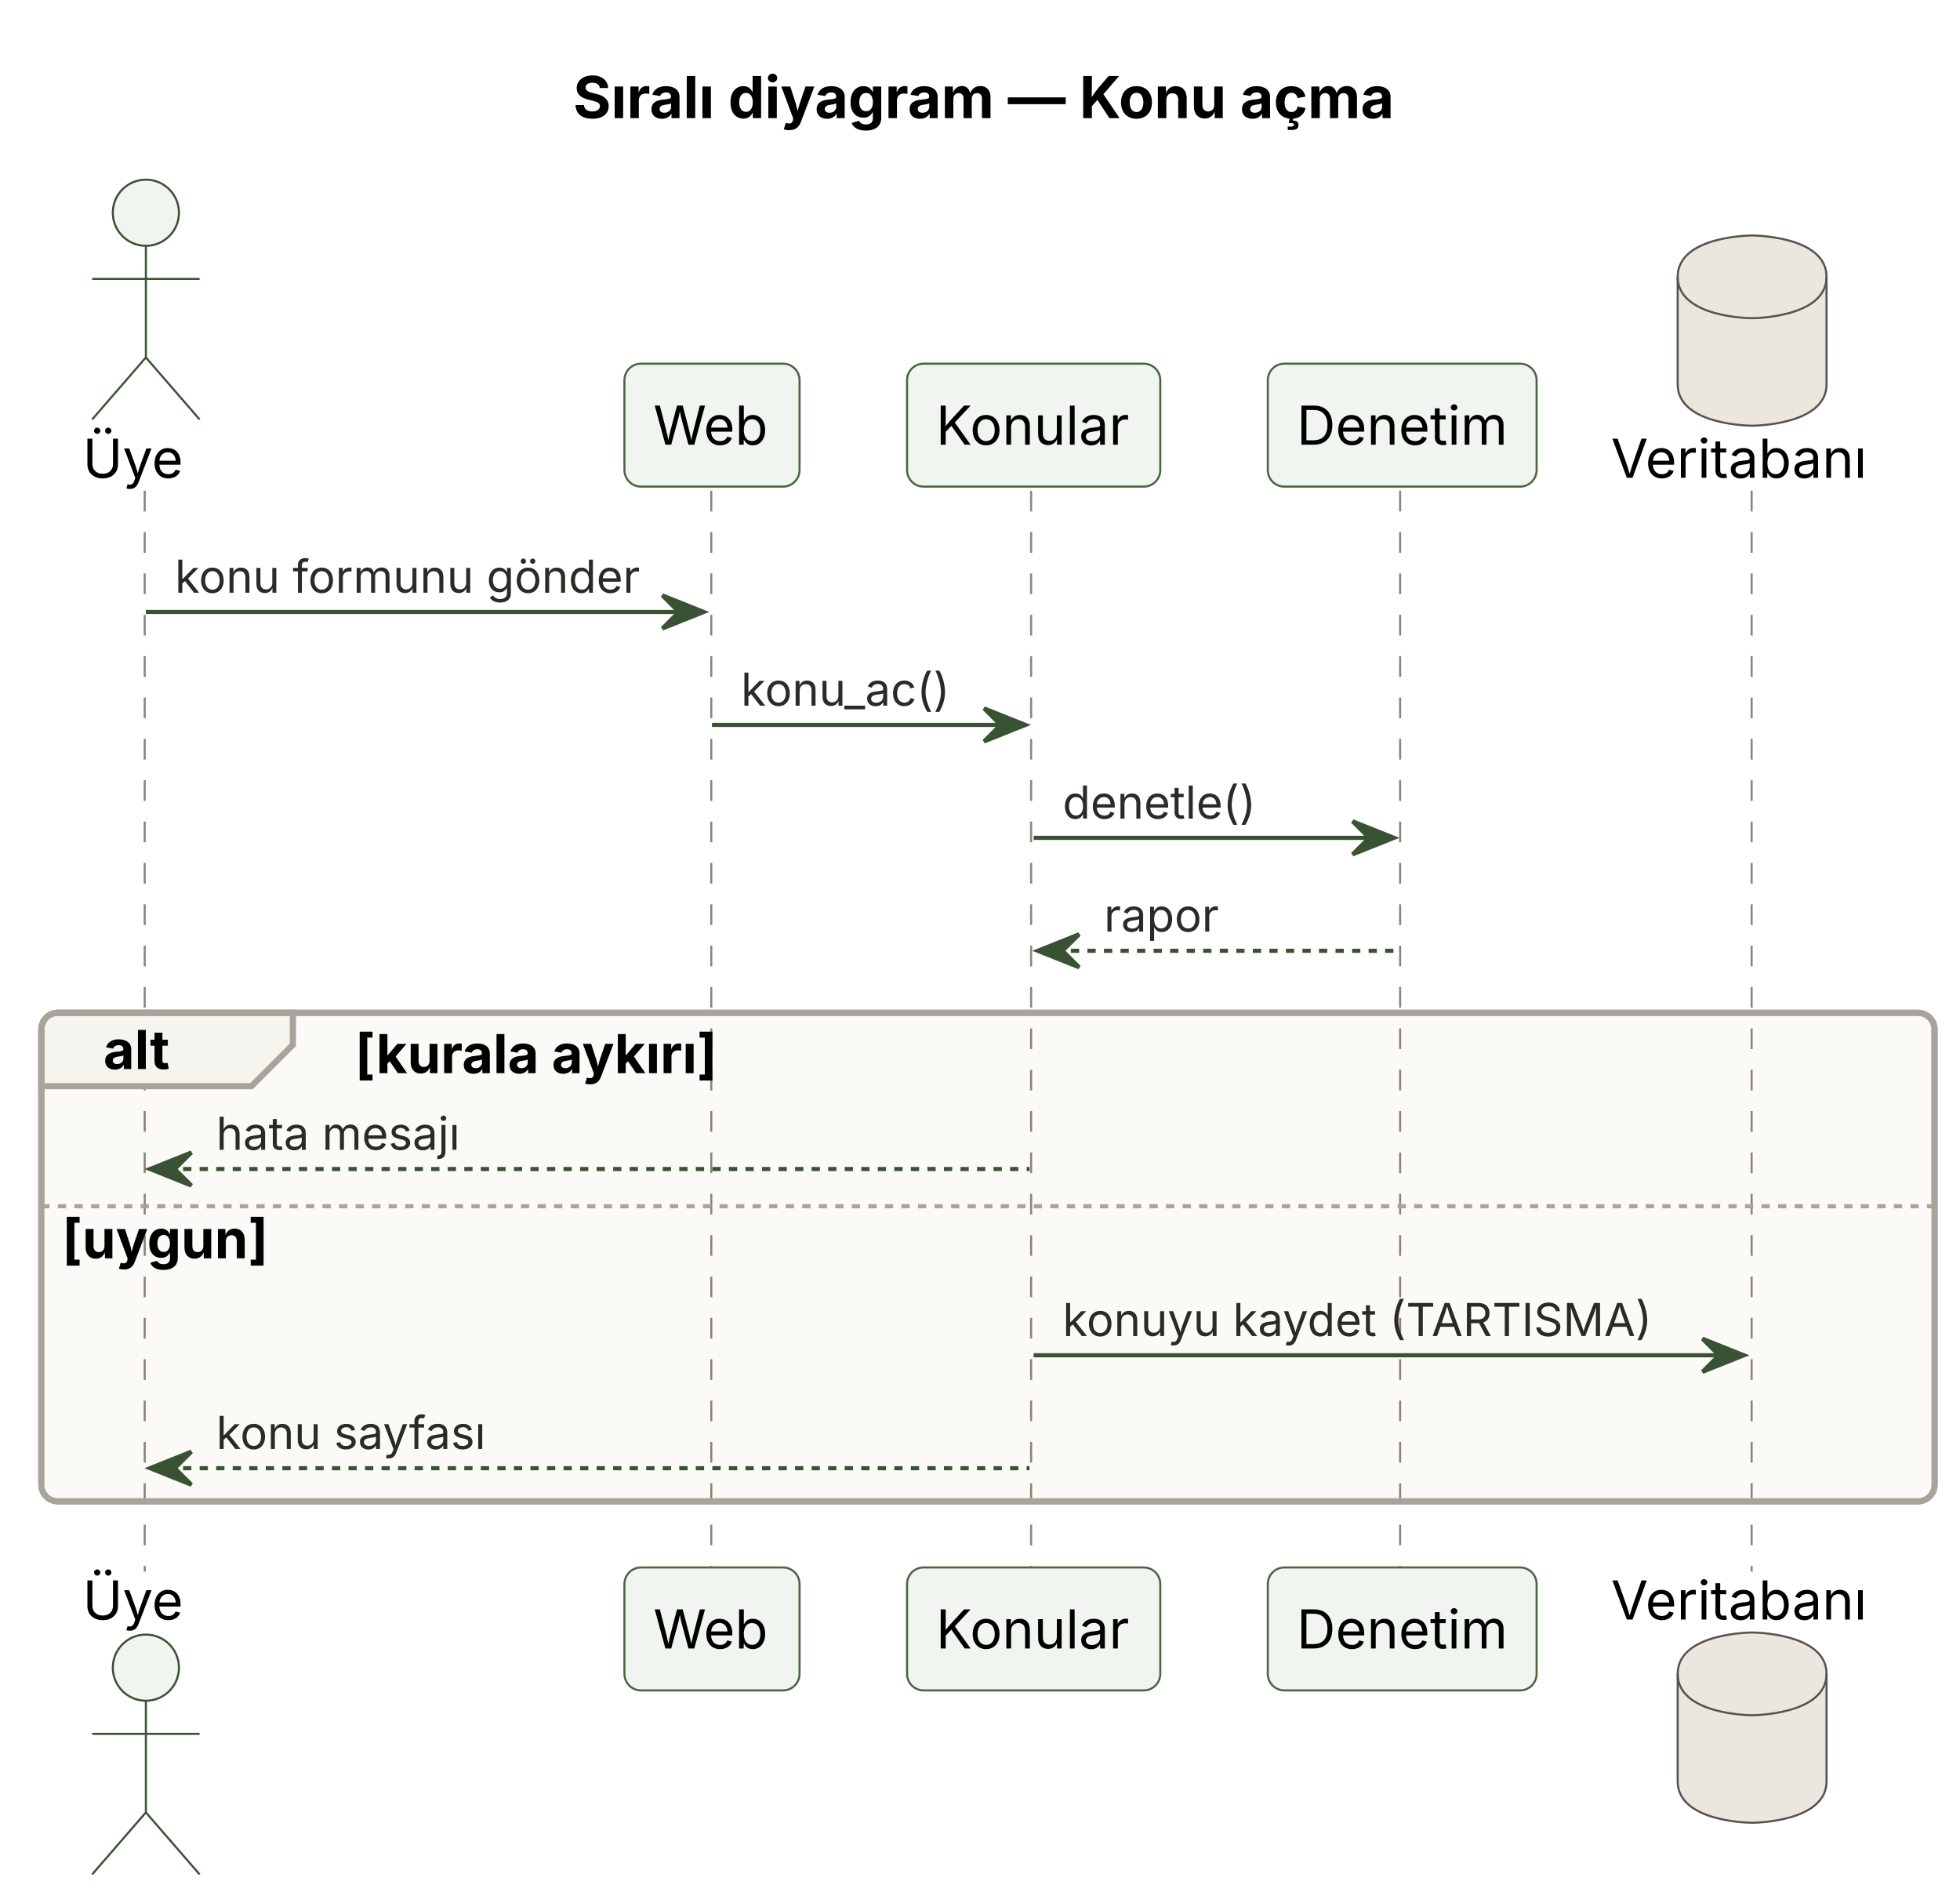
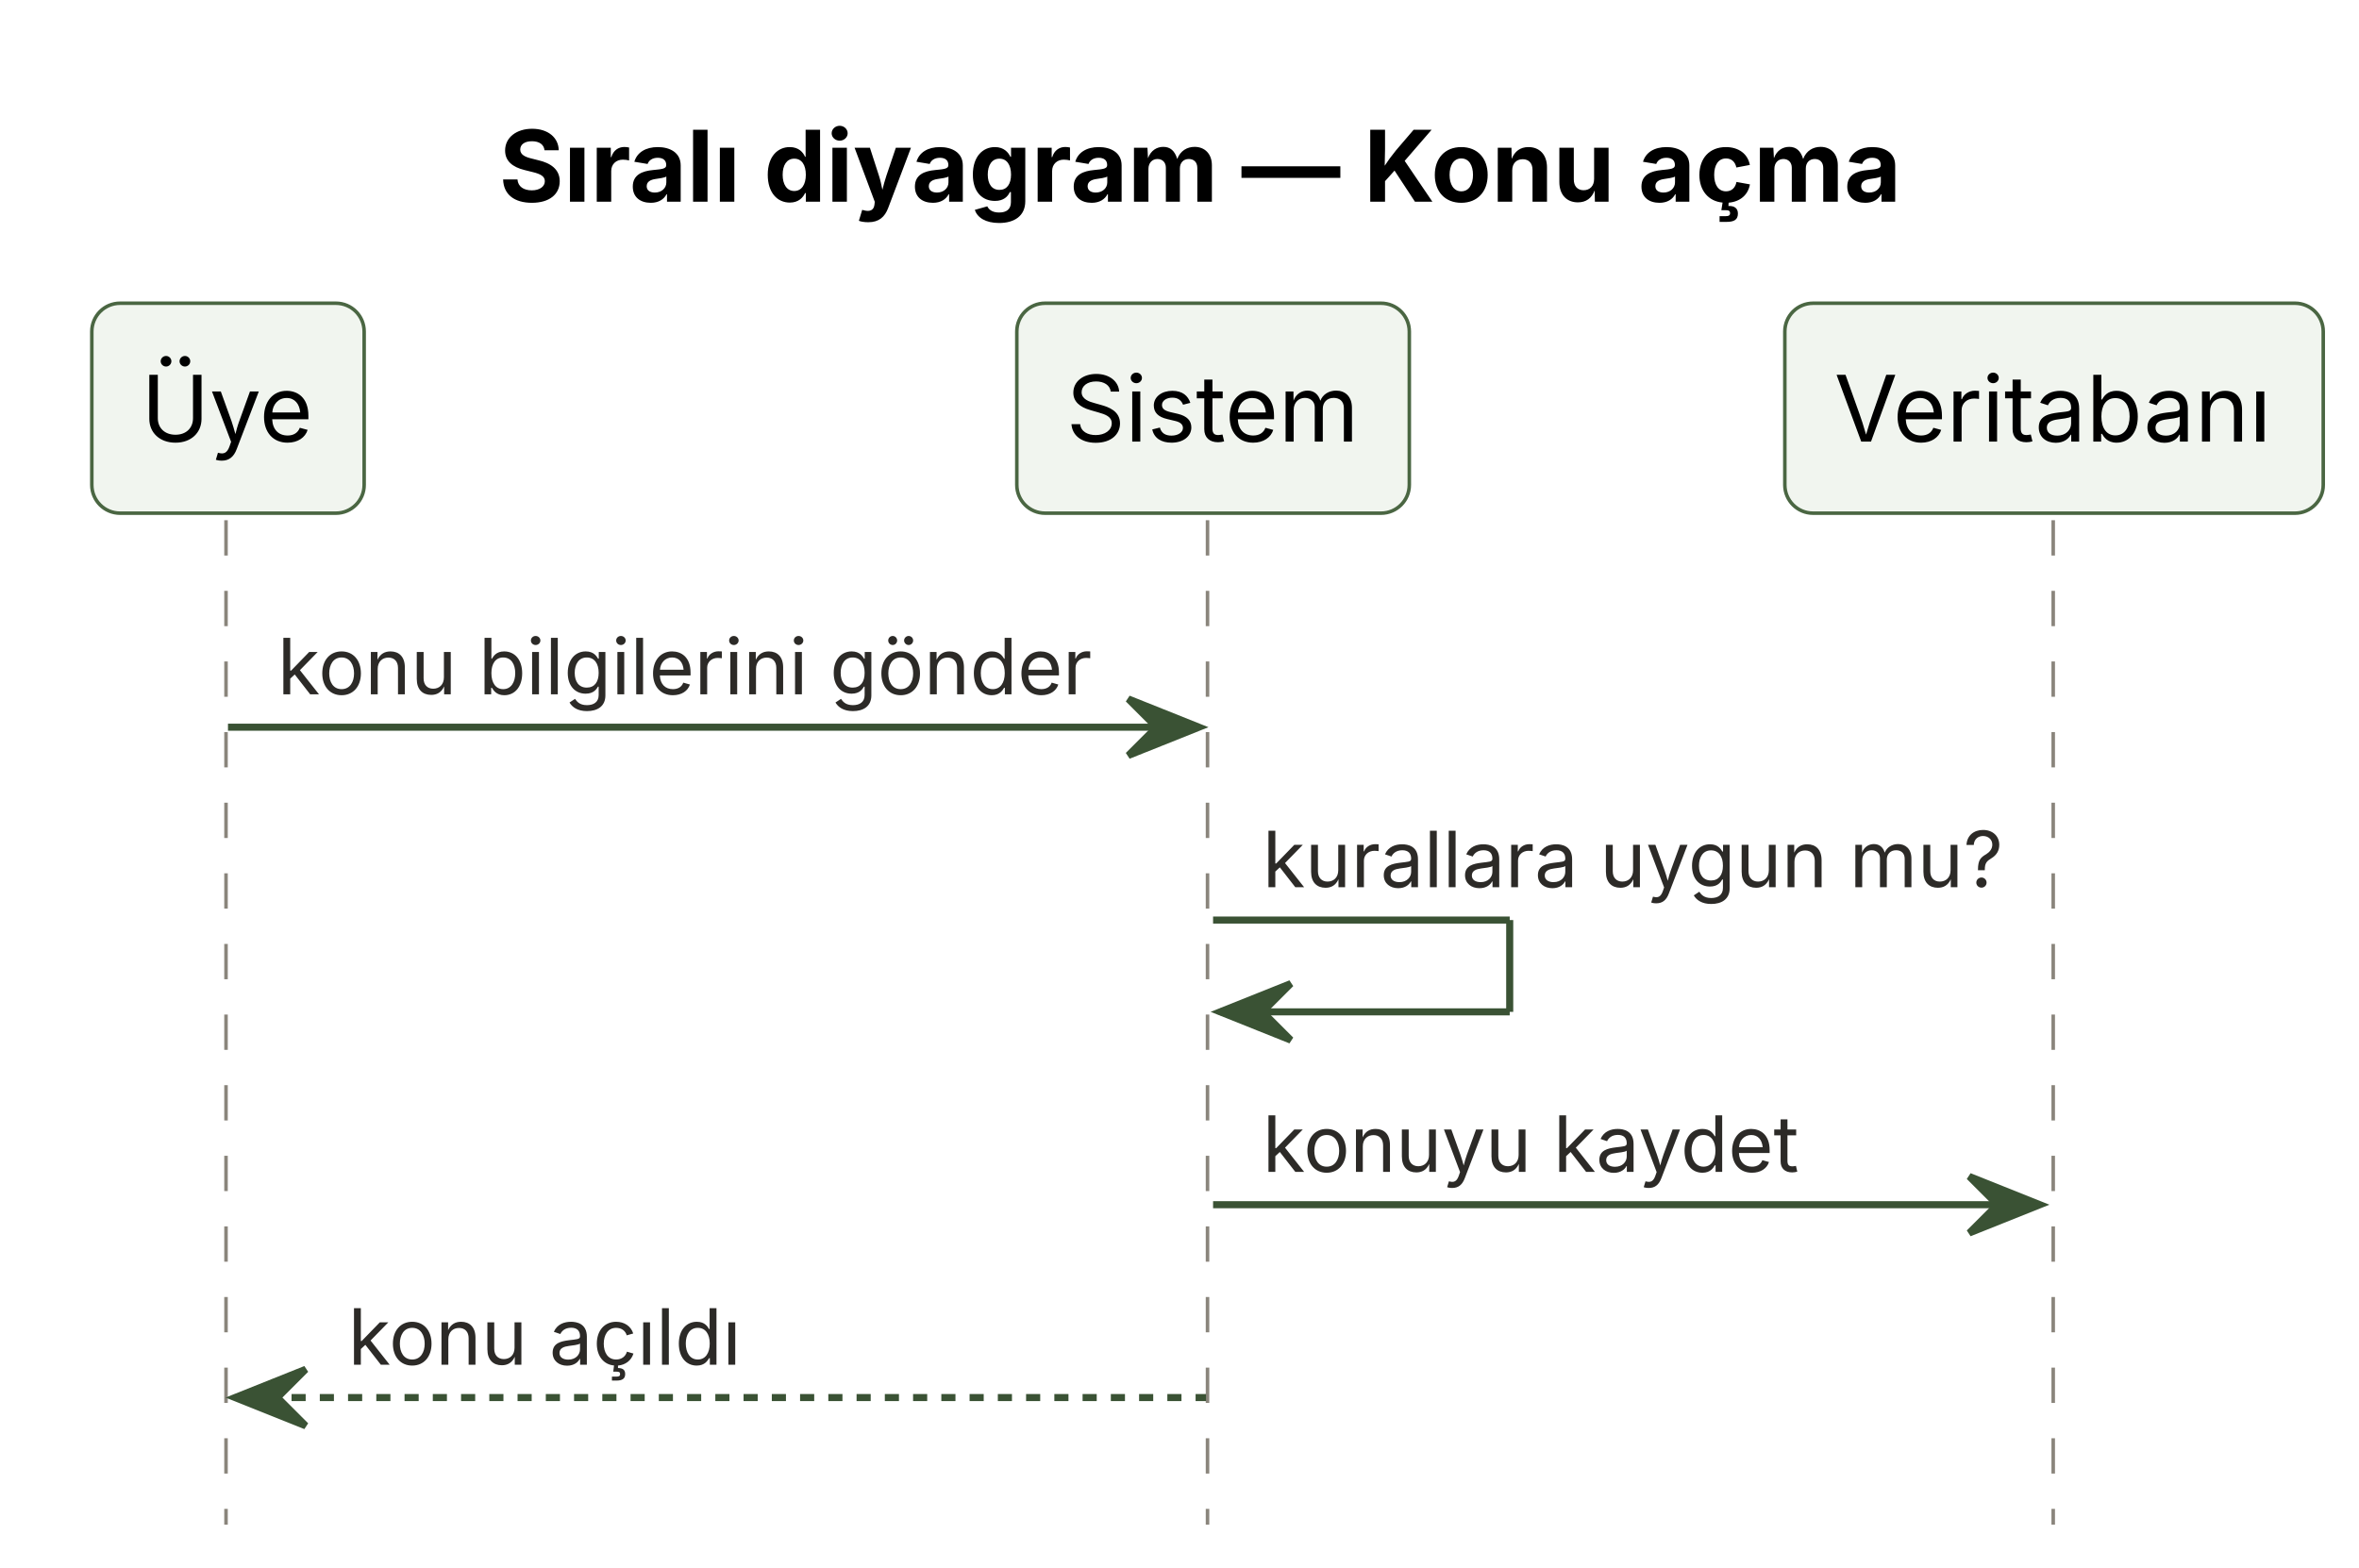
- <svg xmlns="http://www.w3.org/2000/svg" contentStyleType="text/css" data-diagram-type="SEQUENCE" height="460px" preserveAspectRatio="none" style="width:474px;height:460px;background:#FFFFFF;" version="1.1" viewBox="0 0 474 460" width="474px" zoomAndPan="magnify">
+ <svg xmlns="http://www.w3.org/2000/svg" contentStyleType="text/css" data-diagram-type="SEQUENCE" height="222px" preserveAspectRatio="none" style="width:334px;height:222px;background:#FFFFFF;" version="1.1" viewBox="0 0 334 222" width="334px" zoomAndPan="magnify">
  <defs />
  <g>
-     <text fill="#000000" font-family="Inter" font-size="14" font-weight="bold" lengthAdjust="spacing" textLength="199.623" x="138.609" y="28.562">Sıralı diyagram — Konu açma</text>
-     <rect fill="#FBFAF7" height="118.117" rx="4" ry="4" style="stroke:#A9A49B;stroke-width:1.5;" width="457.841" x="10" y="244.907" />
-     <path d="M10,290.676 L467.841,290.676 L467.841,359.024 A4,4 0 0 1 463.841,363.024 L14,363.024 A4,4 0 0 1 10,359.024 L10,290.676" fill="#FBFAF7" style="stroke:none;stroke-width:1;" />
+     <text fill="#000000" font-family="Inter" font-size="14" font-weight="bold" lengthAdjust="spacing" textLength="199.623" x="70.658" y="28.562">Sıralı diyagram — Konu açma</text>
    <g>
-       <rect fill="#000000" fill-opacity="0" height="261.356" width="8" x="31.279" y="118.669" />
-       <line style="stroke:#8A857C;stroke-width:0.5;stroke-dasharray:5,5;" x1="35" x2="35" y1="118.669" y2="380.024" />
+       <rect fill="#000000" fill-opacity="0" height="142.238" width="8" x="28.279" y="73.669" />
+       <line style="stroke:#8A857C;stroke-width:0.5;stroke-dasharray:5,5;" x1="32" x2="32" y1="73.669" y2="215.907" />
    </g>
    <g>
-       <rect fill="#000000" fill-opacity="0" height="261.356" width="8" x="168.185" y="118.669" />
-       <line style="stroke:#8A857C;stroke-width:0.5;stroke-dasharray:5,5;" x1="172.011" x2="172.011" y1="118.669" y2="380.024" />
+       <rect fill="#000000" fill-opacity="0" height="142.238" width="8" x="167.753" y="73.669" />
+       <line style="stroke:#8A857C;stroke-width:0.5;stroke-dasharray:5,5;" x1="170.967" x2="170.967" y1="73.669" y2="215.907" />
    </g>
    <g>
-       <rect fill="#000000" fill-opacity="0" height="261.356" width="8" x="245.979" y="118.669" />
-       <line style="stroke:#8A857C;stroke-width:0.5;stroke-dasharray:5,5;" x1="249.36" x2="249.36" y1="118.669" y2="380.024" />
-     </g>
-     <g>
-       <rect fill="#000000" fill-opacity="0" height="261.356" width="8" x="335.104" y="118.669" />
-       <line style="stroke:#8A857C;stroke-width:0.5;stroke-dasharray:5,5;" x1="338.599" x2="338.599" y1="118.669" y2="380.024" />
-     </g>
-     <g>
-       <rect fill="#000000" fill-opacity="0" height="261.356" width="8" x="419.725" y="118.669" />
-       <line style="stroke:#8A857C;stroke-width:0.5;stroke-dasharray:5,5;" x1="423.609" x2="423.609" y1="118.669" y2="380.024" />
+       <rect fill="#000000" fill-opacity="0" height="142.238" width="8" x="286.822" y="73.669" />
+       <line style="stroke:#8A857C;stroke-width:0.5;stroke-dasharray:5,5;" x1="290.706" x2="290.706" y1="73.669" y2="215.907" />
    </g>
    <g class="participant participant-head" data-participant="U">
-       <text fill="#000000" font-family="Inter" font-size="13" lengthAdjust="spacing" textLength="24.559" x="20" y="115.533">Üye</text>
-       <ellipse cx="35.279" cy="51.44" fill="#F1F5EF" rx="8" ry="8" style="stroke:#3A5234;stroke-width:0.5;" />
-       <path d="M35.279,59.44 L35.279,86.439 M22.279,67.439 L48.279,67.439 M35.279,86.439 L22.279,101.439 M35.279,86.439 L48.279,101.439" fill="none" style="stroke:#3A5234;stroke-width:0.5;" />
+       <rect fill="#F1F5EF" height="29.73" rx="4" ry="4" style="stroke:#4A6642;stroke-width:0.5;" width="38.559" x="13" y="42.94" />
+       <text fill="#000000" font-family="Inter" font-size="13" lengthAdjust="spacing" textLength="24.559" x="20" y="62.533">Üye</text>
    </g>
-     <g class="participant participant-tail" data-participant="U">
-       <text fill="#000000" font-family="Inter" font-size="13" lengthAdjust="spacing" textLength="24.559" x="20" y="391.618">Üye</text>
-       <ellipse cx="35.279" cy="403.254" fill="#F1F5EF" rx="8" ry="8" style="stroke:#3A5234;stroke-width:0.5;" />
-       <path d="M35.279,411.254 L35.279,438.254 M22.279,419.254 L48.279,419.254 M35.279,438.254 L22.279,453.254 M35.279,438.254 L48.279,453.254" fill="none" style="stroke:#3A5234;stroke-width:0.5;" />
-     </g>
-     <g class="participant participant-head" data-participant="W">
-       <rect fill="#F1F5EF" height="29.73" rx="4" ry="4" style="stroke:#4A6642;stroke-width:0.5;" width="42.349" x="151.011" y="87.939" />
-       <text fill="#000000" font-family="Inter" font-size="13" lengthAdjust="spacing" textLength="28.349" x="158.011" y="107.533">Web</text>
-     </g>
-     <g class="participant participant-tail" data-participant="W">
-       <rect fill="#F1F5EF" height="29.73" rx="4" ry="4" style="stroke:#4A6642;stroke-width:0.5;" width="42.349" x="151.011" y="379.024" />
-       <text fill="#000000" font-family="Inter" font-size="13" lengthAdjust="spacing" textLength="28.349" x="158.011" y="398.618">Web</text>
-     </g>
-     <g class="participant participant-head" data-participant="K">
-       <rect fill="#F1F5EF" height="29.73" rx="4" ry="4" style="stroke:#4A6642;stroke-width:0.5;" width="61.239" x="219.36" y="87.939" />
-       <text fill="#000000" font-family="Inter" font-size="13" lengthAdjust="spacing" textLength="47.239" x="226.36" y="107.533">Konular</text>
-     </g>
-     <g class="participant participant-tail" data-participant="K">
-       <rect fill="#F1F5EF" height="29.73" rx="4" ry="4" style="stroke:#4A6642;stroke-width:0.5;" width="61.239" x="219.36" y="379.024" />
-       <text fill="#000000" font-family="Inter" font-size="13" lengthAdjust="spacing" textLength="47.239" x="226.36" y="398.618">Konular</text>
-     </g>
-     <g class="participant participant-head" data-participant="D">
-       <rect fill="#F1F5EF" height="29.73" rx="4" ry="4" style="stroke:#4A6642;stroke-width:0.5;" width="65.01" x="306.599" y="87.939" />
-       <text fill="#000000" font-family="Inter" font-size="13" lengthAdjust="spacing" textLength="51.01" x="313.599" y="107.533">Denetim</text>
-     </g>
-     <g class="participant participant-tail" data-participant="D">
-       <rect fill="#F1F5EF" height="29.73" rx="4" ry="4" style="stroke:#4A6642;stroke-width:0.5;" width="65.01" x="306.599" y="379.024" />
-       <text fill="#000000" font-family="Inter" font-size="13" lengthAdjust="spacing" textLength="51.01" x="313.599" y="398.618">Denetim</text>
+     <g class="participant participant-head" data-participant="S">
+       <rect fill="#F1F5EF" height="29.73" rx="4" ry="4" style="stroke:#4A6642;stroke-width:0.5;" width="55.571" x="143.967" y="42.94" />
+       <text fill="#000000" font-family="Inter" font-size="13" lengthAdjust="spacing" textLength="41.571" x="150.967" y="62.533">Sistem</text>
    </g>
    <g class="participant participant-head" data-participant="V">
-       <text fill="#000000" font-family="Inter" font-size="13" lengthAdjust="spacing" textLength="62.232" x="389.609" y="115.533">Veritabanı</text>
-       <path d="M405.725,66.939 C405.725,56.94 423.725,56.94 423.725,56.94 C423.725,56.94 441.725,56.94 441.725,66.939 L441.725,92.939 C441.725,102.939 423.725,102.939 423.725,102.939 C423.725,102.939 405.725,102.939 405.725,92.939 L405.725,66.939" fill="#EBE7DF" style="stroke:#57534C;stroke-width:0.5;" />
-       <path d="M405.725,66.939 C405.725,76.939 423.725,76.939 423.725,76.939 C423.725,76.939 441.725,76.939 441.725,66.939" fill="none" style="stroke:#57534C;stroke-width:0.5;" />
+       <rect fill="#F1F5EF" height="29.73" rx="4" ry="4" style="stroke:#4A6642;stroke-width:0.5;" width="76.232" x="252.706" y="42.94" />
+       <text fill="#000000" font-family="Inter" font-size="13" lengthAdjust="spacing" textLength="62.232" x="259.706" y="62.533">Veritabanı</text>
    </g>
-     <g class="participant participant-tail" data-participant="V">
-       <text fill="#000000" font-family="Inter" font-size="13" lengthAdjust="spacing" textLength="62.232" x="389.609" y="391.618">Veritabanı</text>
-       <path d="M405.725,404.754 C405.725,394.754 423.725,394.754 423.725,394.754 C423.725,394.754 441.725,394.754 441.725,404.754 L441.725,430.754 C441.725,440.754 423.725,440.754 423.725,440.754 C423.725,440.754 405.725,440.754 405.725,430.754 L405.725,404.754" fill="#EBE7DF" style="stroke:#57534C;stroke-width:0.5;" />
-       <path d="M405.725,404.754 C405.725,414.754 423.725,414.754 423.725,414.754 C423.725,414.754 441.725,414.754 441.725,404.754" fill="none" style="stroke:#57534C;stroke-width:0.5;" />
+     <g class="message" data-participant-1="U" data-participant-2="S">
+       <polygon fill="#3A5234" points="159.753,98.978,169.753,102.978,159.753,106.978,163.753,102.978" style="stroke:#3A5234;stroke-width:1;" />
+       <line style="stroke:#3A5234;stroke-width:1;" x1="32.279" x2="165.753" y1="102.978" y2="102.978" />
+       <text fill="#2C2A27" font-family="Inter" font-size="11" lengthAdjust="spacing" textLength="115.473" x="39.279" y="98.325">konu bilgilerini gönder</text>
    </g>
-     <g class="message" data-participant-1="U" data-participant-2="W">
-       <polygon fill="#3A5234" points="160.185,143.978,170.185,147.978,160.185,151.978,164.185,147.978" style="stroke:#3A5234;stroke-width:1;" />
-       <line style="stroke:#3A5234;stroke-width:1;" x1="35.279" x2="166.185" y1="147.978" y2="147.978" />
-       <text fill="#2C2A27" font-family="Inter" font-size="11" lengthAdjust="spacing" textLength="112.906" x="42.279" y="143.325">konu formunu gönder</text>
+     <g class="message" data-participant-1="S" data-participant-2="S">
+       <line style="stroke:#3A5234;stroke-width:1;" x1="171.753" x2="213.753" y1="130.288" y2="130.288" />
+       <line style="stroke:#3A5234;stroke-width:1;" x1="213.753" x2="213.753" y1="130.288" y2="143.288" />
+       <line style="stroke:#3A5234;stroke-width:1;" x1="172.753" x2="213.753" y1="143.288" y2="143.288" />
+       <polygon fill="#3A5234" points="182.753,139.288,172.753,143.288,182.753,147.288,178.753,143.288" style="stroke:#3A5234;stroke-width:1;" />
+       <text fill="#2C2A27" font-family="Inter" font-size="11" lengthAdjust="spacing" textLength="105.069" x="178.753" y="125.635">kurallara uygun mu?</text>
    </g>
-     <g class="message" data-participant-1="W" data-participant-2="K">
-       <polygon fill="#3A5234" points="237.979,171.288,247.979,175.288,237.979,179.288,241.979,175.288" style="stroke:#3A5234;stroke-width:1;" />
-       <line style="stroke:#3A5234;stroke-width:1;" x1="172.185" x2="243.979" y1="175.288" y2="175.288" />
-       <text fill="#2C2A27" font-family="Inter" font-size="11" lengthAdjust="spacing" textLength="51.138" x="179.185" y="170.635">konu_ac()</text>
+     <g class="message" data-participant-1="S" data-participant-2="V">
+       <polygon fill="#3A5234" points="278.822,166.598,288.822,170.598,278.822,174.598,282.822,170.598" style="stroke:#3A5234;stroke-width:1;" />
+       <line style="stroke:#3A5234;stroke-width:1;" x1="171.753" x2="284.822" y1="170.598" y2="170.598" />
+       <text fill="#2C2A27" font-family="Inter" font-size="11" lengthAdjust="spacing" textLength="76.56" x="178.753" y="165.944">konuyu kaydet</text>
    </g>
-     <g class="message" data-participant-1="K" data-participant-2="D">
-       <polygon fill="#3A5234" points="327.104,198.598,337.104,202.598,327.104,206.598,331.104,202.598" style="stroke:#3A5234;stroke-width:1;" />
-       <line style="stroke:#3A5234;stroke-width:1;" x1="249.979" x2="333.104" y1="202.598" y2="202.598" />
-       <text fill="#2C2A27" font-family="Inter" font-size="11" lengthAdjust="spacing" textLength="46.761" x="256.979" y="197.944">denetle()</text>
-     </g>
-     <g class="message" data-participant-1="D" data-participant-2="K">
-       <polygon fill="#3A5234" points="260.979,225.907,250.979,229.907,260.979,233.907,256.979,229.907" style="stroke:#3A5234;stroke-width:1;" />
-       <line style="stroke:#3A5234;stroke-width:1;stroke-dasharray:2,2;" x1="254.979" x2="338.104" y1="229.907" y2="229.907" />
-       <text fill="#2C2A27" font-family="Inter" font-size="11" lengthAdjust="spacing" textLength="27.79" x="266.979" y="225.254">rapor</text>
-     </g>
-     <path d="M14,244.907 L70.831,244.907 L70.831,252.637 L60.831,262.637 L10,262.637 L10,248.907 A4,4 0 0 1 14,244.907" fill="#F6F4EF" style="stroke:#A9A49B;stroke-width:1.5;" />
-     <rect fill="none" height="118.117" rx="4" ry="4" style="stroke:#A9A49B;stroke-width:1.5;" width="457.841" x="10" y="244.907" />
-     <text fill="#000000" font-family="Inter" font-size="13" font-weight="bold" lengthAdjust="spacing" textLength="15.831" x="25" y="258.501">alt</text>
-     <text fill="#000000" font-family="Inter" font-size="13" font-weight="bold" lengthAdjust="spacing" textLength="87.68" x="85.831" y="259.501">[kurala aykırı]</text>
-     <g class="message" data-participant-1="K" data-participant-2="U">
-       <polygon fill="#3A5234" points="46.279,278.676,36.279,282.676,46.279,286.676,42.279,282.676" style="stroke:#3A5234;stroke-width:1;" />
-       <line style="stroke:#3A5234;stroke-width:1;stroke-dasharray:2,2;" x1="40.279" x2="248.979" y1="282.676" y2="282.676" />
-       <text fill="#2C2A27" font-family="Inter" font-size="11" lengthAdjust="spacing" textLength="58.91" x="52.279" y="278.022">hata mesajı</text>
-     </g>
-     <line style="stroke:#A9A49B;stroke-width:1;stroke-dasharray:2,2;" x1="10" x2="467.841" y1="291.676" y2="291.676" />
-     <text fill="#000000" font-family="Inter" font-size="13" font-weight="bold" lengthAdjust="spacing" textLength="50.121" x="15" y="304.269">[uygun]</text>
-     <g class="message" data-participant-1="K" data-participant-2="V">
-       <polygon fill="#3A5234" points="411.725,323.715,421.725,327.715,411.725,331.715,415.725,327.715" style="stroke:#3A5234;stroke-width:1;" />
-       <line style="stroke:#3A5234;stroke-width:1;" x1="249.979" x2="417.725" y1="327.715" y2="327.715" />
-       <text fill="#2C2A27" font-family="Inter" font-size="11" lengthAdjust="spacing" textLength="144.085" x="256.979" y="323.062">konuyu kaydet (TARTISMA)</text>
-     </g>
-     <g class="message" data-participant-1="K" data-participant-2="U">
-       <polygon fill="#3A5234" points="46.279,351.024,36.279,355.024,46.279,359.024,42.279,355.024" style="stroke:#3A5234;stroke-width:1;" />
-       <line style="stroke:#3A5234;stroke-width:1;stroke-dasharray:2,2;" x1="40.279" x2="248.979" y1="355.024" y2="355.024" />
-       <text fill="#2C2A27" font-family="Inter" font-size="11" lengthAdjust="spacing" textLength="65.613" x="52.279" y="350.371">konu sayfası</text>
+     <g class="message" data-participant-1="S" data-participant-2="U">
+       <polygon fill="#3A5234" points="43.279,193.907,33.279,197.907,43.279,201.907,39.279,197.907" style="stroke:#3A5234;stroke-width:1;" />
+       <line style="stroke:#3A5234;stroke-width:1;stroke-dasharray:2,2;" x1="37.279" x2="170.753" y1="197.907" y2="197.907" />
+       <text fill="#2C2A27" font-family="Inter" font-size="11" lengthAdjust="spacing" textLength="55.919" x="49.279" y="193.254">konu açıldı</text>
    </g>
  </g>
</svg>
